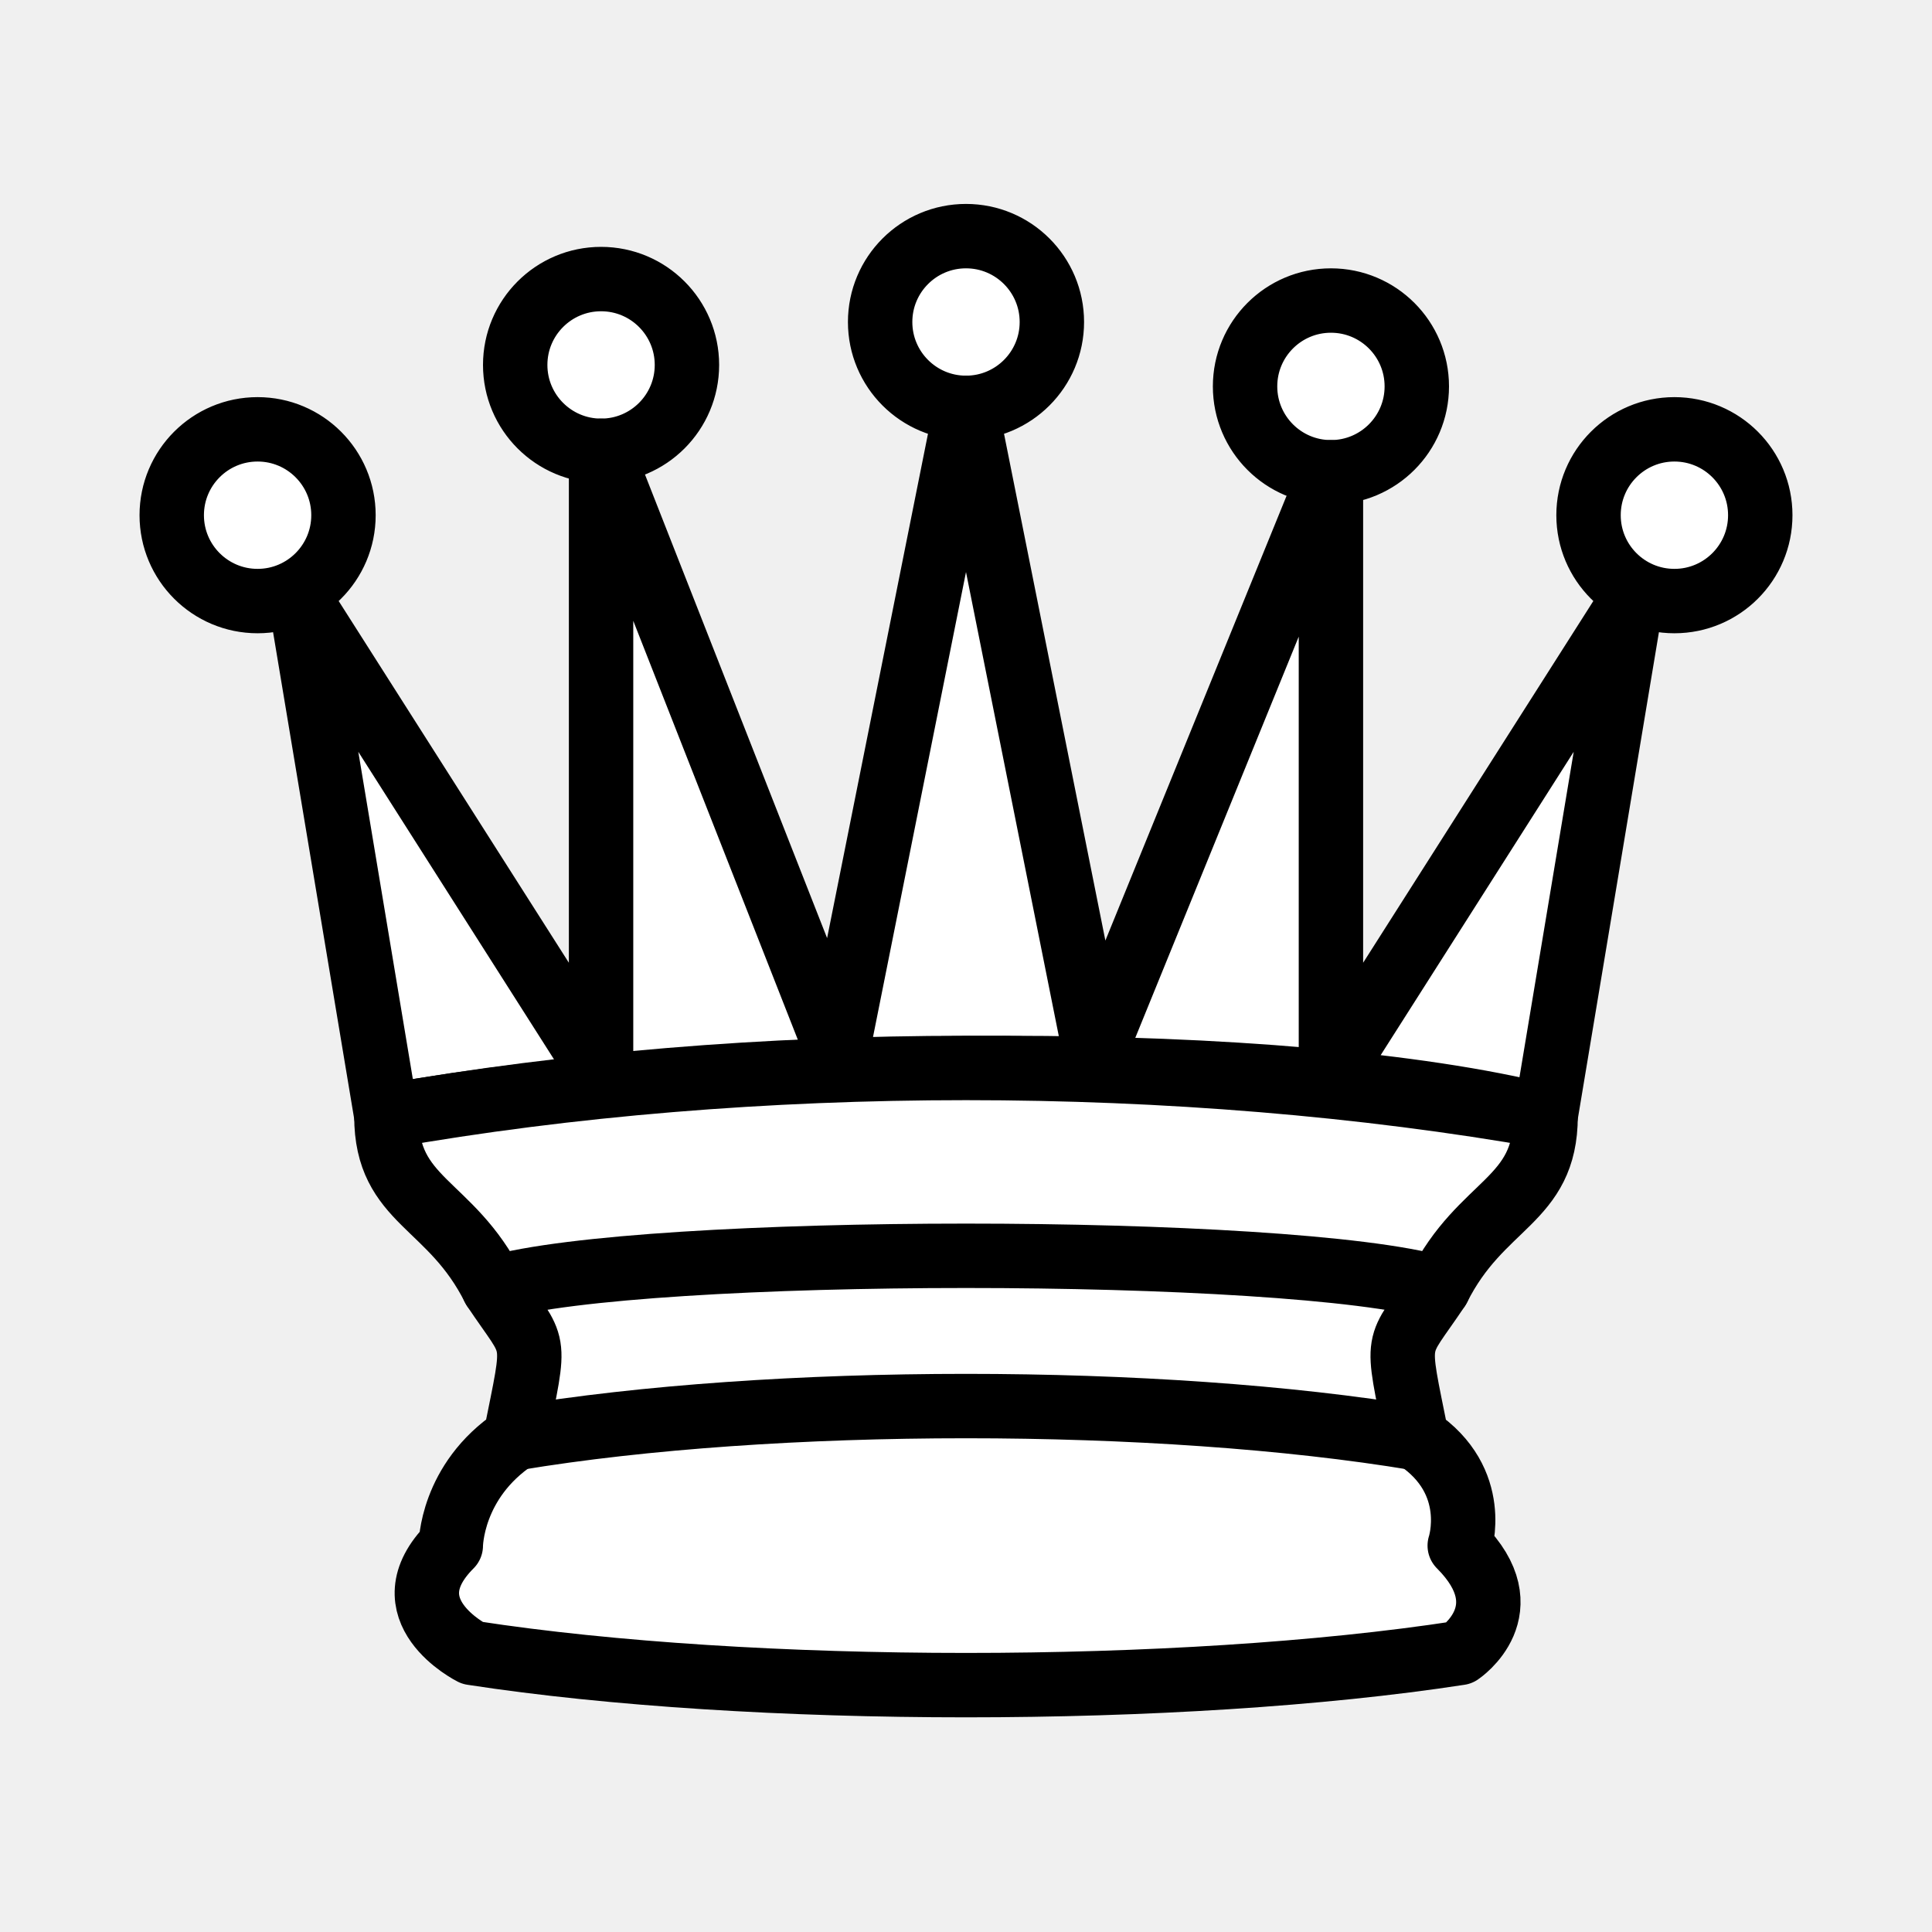
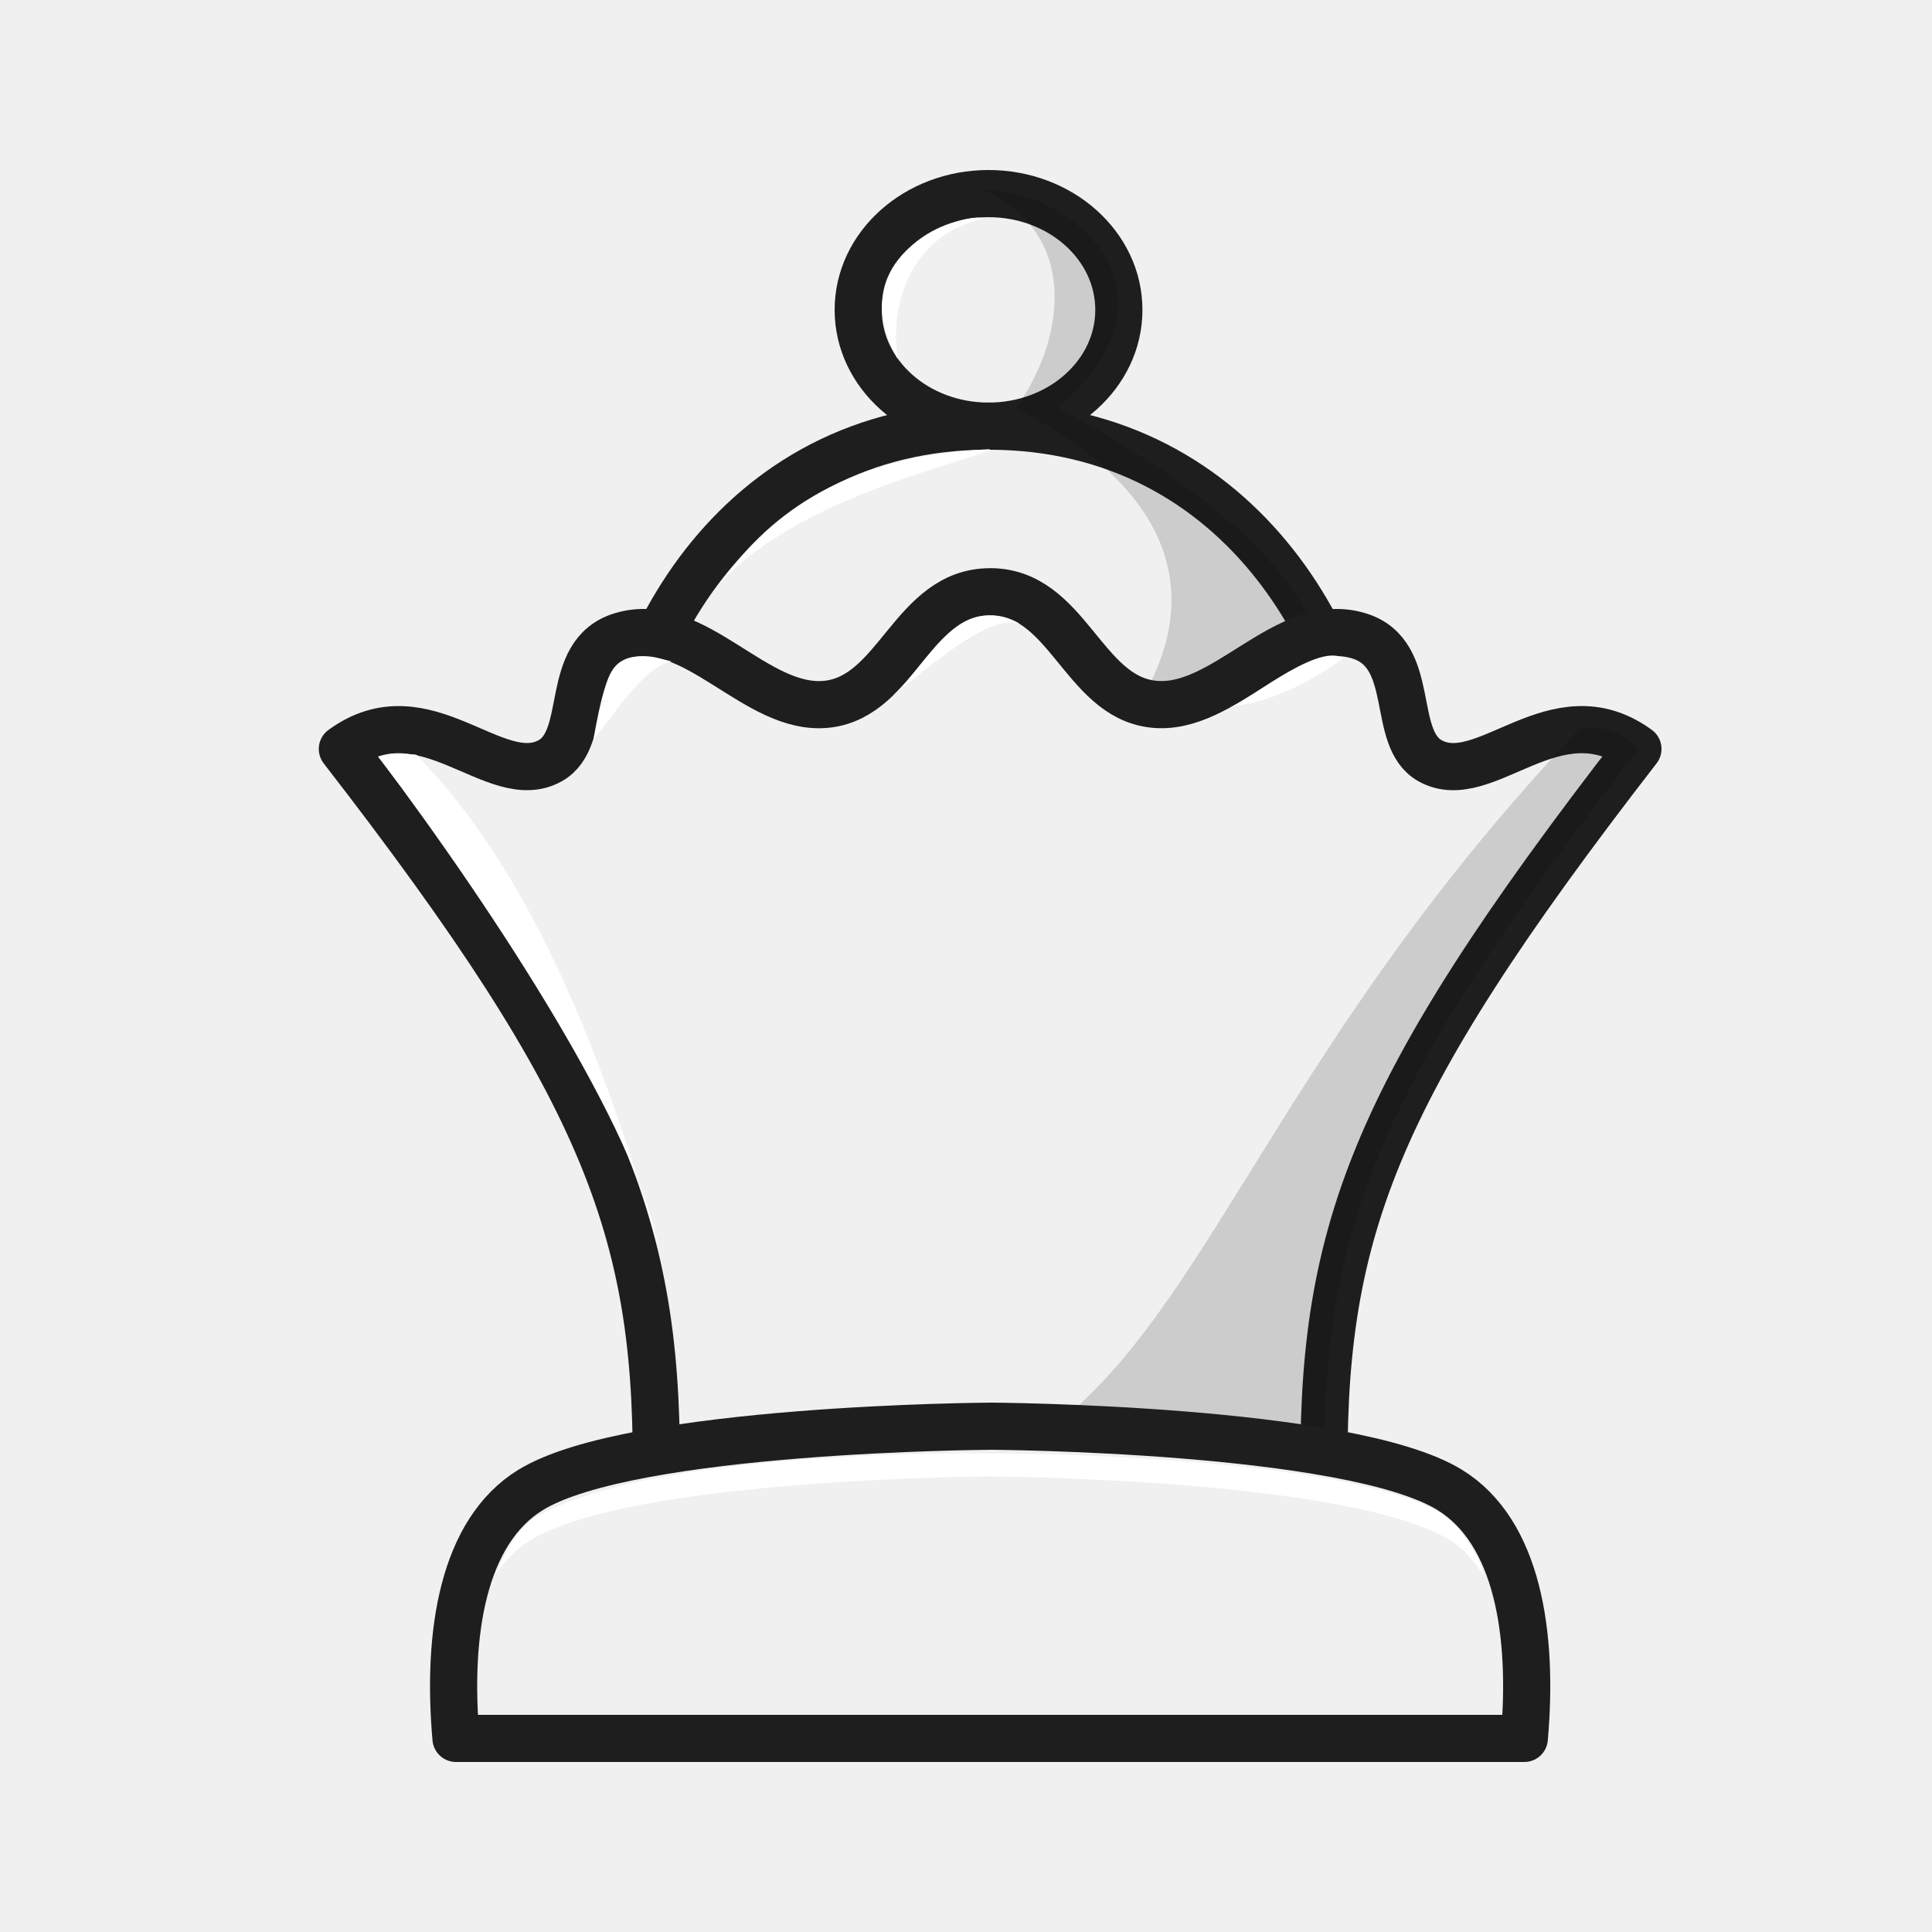
- <svg xmlns="http://www.w3.org/2000/svg" viewBox="0 0 45 45">
-   <g fill="#fff" fill-rule="evenodd" stroke="#000" stroke-linecap="round" stroke-linejoin="round" stroke-width="1.5">
-     <path d="M8 12a2 2 0 1 1-4 0 2 2 0 1 1 4 0m16.5-4.5a2 2 0 1 1-4 0 2 2 0 1 1 4 0M41 12a2 2 0 1 1-4 0 2 2 0 1 1 4 0M16 8.5a2 2 0 1 1-4 0 2 2 0 1 1 4 0M33 9a2 2 0 1 1-4 0 2 2 0 1 1 4 0" />
-     <path stroke-linecap="butt" d="M9 26c8.5-1.5 21-1.5 27 0l2-12-7 11V11l-5.5 13.5-3-15-3 15-5.5-14V25L7 14z" />
-     <path stroke-linecap="butt" d="M9 26c0 2 1.5 2 2.5 4 1 1.5 1 1 .5 3.5-1.5 1-1.5 2.5-1.5 2.5-1.5 1.5.5 2.5.5 2.5 6.5 1 16.5 1 23 0 0 0 1.5-1 0-2.5 0 0 .5-1.5-1-2.5-.5-2.5-.5-2 .5-3.5 1-2 2.5-2 2.5-4-8.5-1.5-18.5-1.5-27 0z" />
-     <path fill="none" d="M11.5 30c3.5-1 18.5-1 22 0M12 33.5c6-1 15-1 21 0" />
+ <svg xmlns="http://www.w3.org/2000/svg" viewBox="0 0 40 40" width="40" height="40">
+   <g transform="matrix(0.8137066,0,0,0.8137066,0.1573347,-0.1367975)">
+     <path d="m 24.959,5.094 a 2.958,3.316 90 0 0 -3.316,2.958 2.958,3.316 90 0 0 3.316,2.959 2.958,3.316 90 0 0 3.316,-2.959 2.958,3.316 90 0 0 -3.316,-2.958 z" fill="#f0f0f0" stroke-linecap="round" stroke-linejoin="round" stroke-width="1.2" stroke="#1e1e1e" id="path1856" />
+     <path d="M 24.836,5.732 C 24.46,5.522 21.112,6.538 22.651,9.308 22.416,7.763 23.089,6.105 24.836,5.732 Z" fill="#ffffff" id="path1858" />
+     <path d="m 24.959,11.011 c -6.507,0 -9.595,5.884 -9.595,10.358 h 19.263 c 0,-4.474 -3.16,-10.358 -9.668,-10.358 z" fill="#f0f0f0" stroke-linecap="round" stroke-linejoin="round" stroke-width="1.2" stroke="#1e1e1e" id="path1860" />
+     <path d="m 18.161,14.977 c 1.042,-1.478 2.92,-3.22 6.84,-3.38 -0.31,0.277 -4.788,1.138 -6.84,3.38 z" fill="#ffffff" id="path1862" />
+     <path d="m 24.836,5.007 c 0,0 0.046,0.238 0,0 2.48,1.129 2.05,3.847 0.817,5.547 7.354,3.803 2.213,8.669 2.212,8.668 h 2.701 c 1.762,1.287 7.209,-2.741 -3.835,-8.67 3.528,-3.115 0.097,-5.606 -1.895,-5.546 z" opacity="0.15" id="path1864" />
+     <path d="m 25,15.225 c -1.971,0 -2.348,2.65 -4.137,2.86 -1.82,0.213 -3.381,-2.312 -5.25,-1.737 -1.495,0.46 -0.778,2.6 -1.805,3.175 -1.402,0.785 -3.185,-1.832 -5.29,-0.298 6.838,8.829 8.085,12.377 7.983,18.819 h 16.998 c -0.103,-6.443 1.144,-9.99 7.983,-18.82 -2.106,-1.533 -3.889,1.084 -5.29,0.3 -1.027,-0.576 -0.311,-2.716 -1.806,-3.176 -1.868,-0.575 -3.429,1.95 -5.25,1.736 -1.789,-0.21 -2.166,-2.86 -4.137,-2.86 z" fill="#f0f0f0" stroke-linecap="round" stroke-linejoin="round" stroke-width="1.2" stroke="#1e1e1e" id="path1866" />
+     <path d="m 9.895,19.34 c -0.136,-0.01 -0.331,0.056 -0.458,0.085 3.081,4.1 6.575,9.537 7.099,12.417 -1.407,-4.933 -3.267,-9.562 -6.14,-12.472 z" fill="#ffffff" id="path1868" />
+     <path d="M 39.974,18.735 C 30.489,28.738 30.05,36.72 23.033,38.045 h 10.476 c -0.103,-6.443 1.145,-9.99 7.983,-18.819 0,0 -0.688,-0.756 -1.518,-0.491 z" opacity="0.15" id="path1870" />
+     <path d="m 14.912,18.945 c 0.203,-0.088 1.184,-1.808 1.98,-1.95 -1.42,-0.346 -1.618,-0.046 -1.98,1.95 z m 7.599,-1.069 c 0.953,-0.847 1.633,-2.655 3.238,-1.845 -0.798,-0.23 -2.215,1.04 -3.238,1.845 z m 8.609,0.257 c 0.21,0.07 2.176,-1.642 2.862,-1.218 0,0 -1.43,1.12 -2.862,1.218 z" fill="#ffffff" id="path1872" />
+     <path d="m 25,36.457 c 0,0 -9.13,0.048 -11.691,1.62 -1.727,1.06 -2.135,3.65 -1.9,6.323 h 27.182 c 0.235,-2.672 -0.172,-5.264 -1.9,-6.324 -2.56,-1.571 -11.69,-1.62 -11.69,-1.62 z" fill="#f0f0f0" stroke-linejoin="round" stroke-width="1.2" stroke="#1e1e1e" id="path1874" />
+     <path d="m 25,37.147 c 0,0 -8.712,-0.137 -11.624,1.666 -0.37,0.229 -0.7,0.84 -0.954,1.39 0.261,-0.331 0.502,-0.613 0.887,-0.849 2.56,-1.571 11.691,-1.62 11.691,-1.62 0,0 9.132,0.049 11.692,1.62 0.391,0.24 0.593,0.532 0.856,0.87 0.026,-0.076 -0.409,-1.158 -1.144,-1.596 C 33.648,37.136 25,37.147 25,37.147 Z" fill="#ffffff" id="path1876" />
  </g>
</svg>
